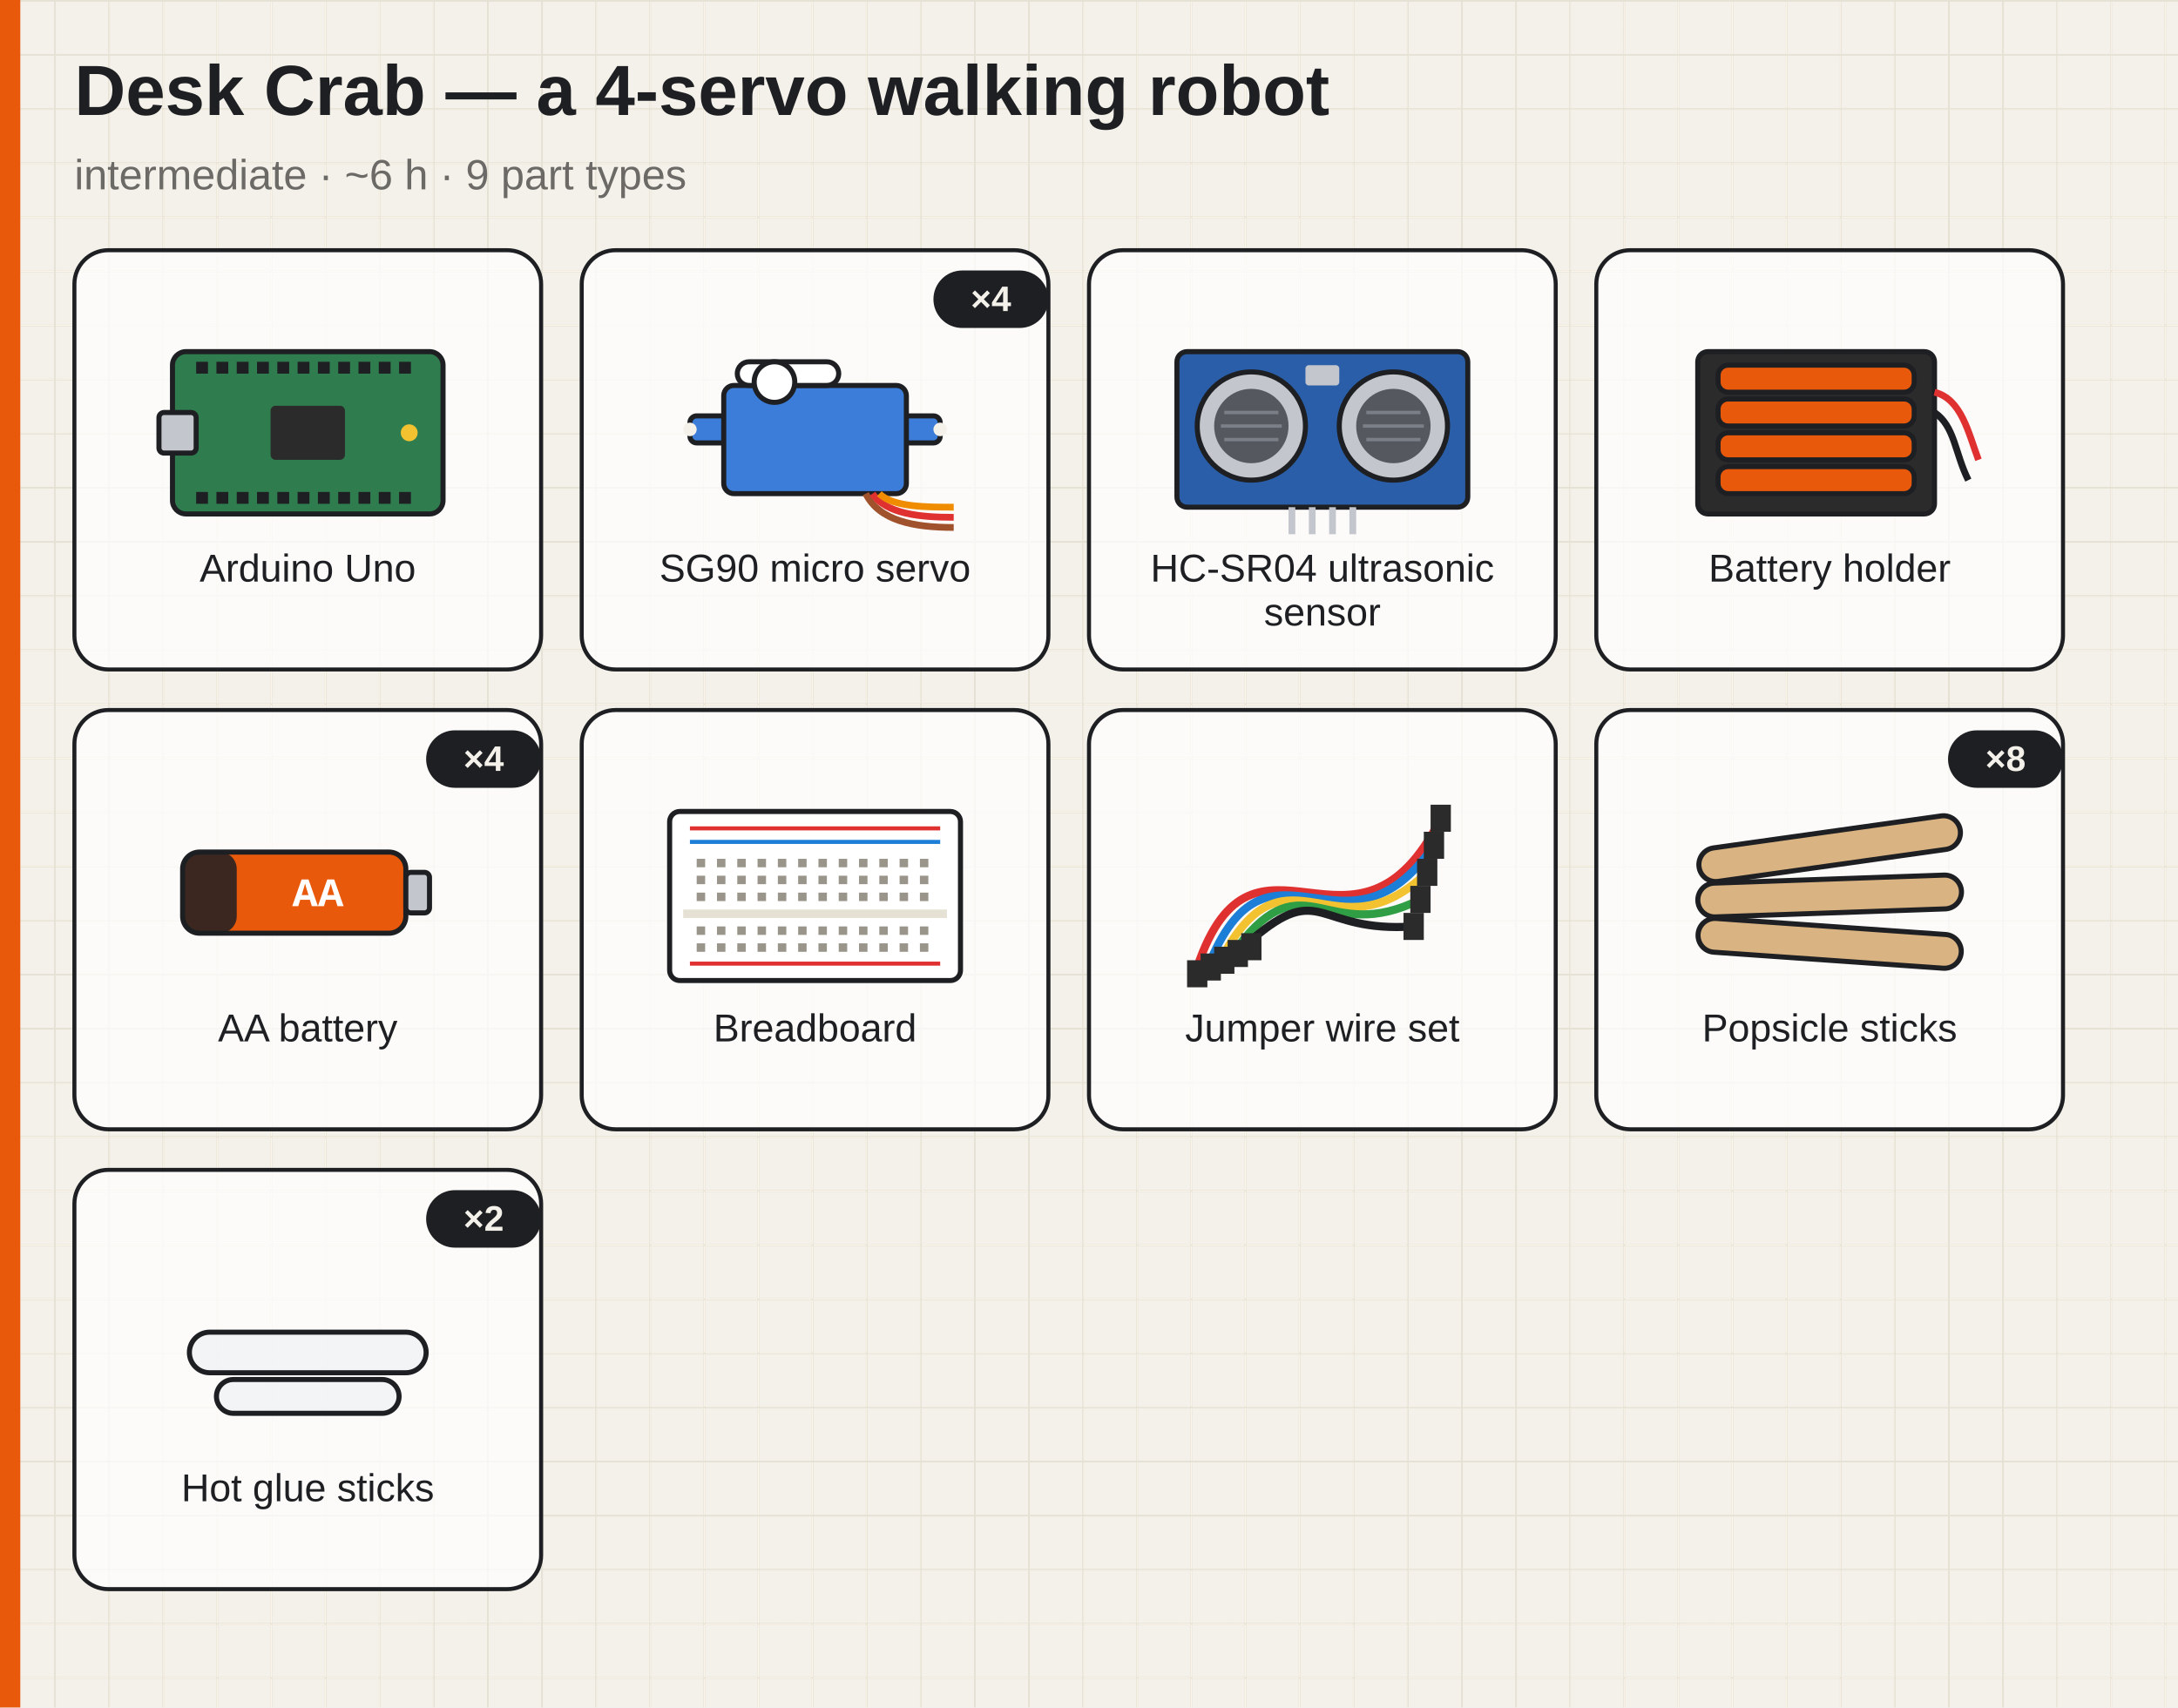
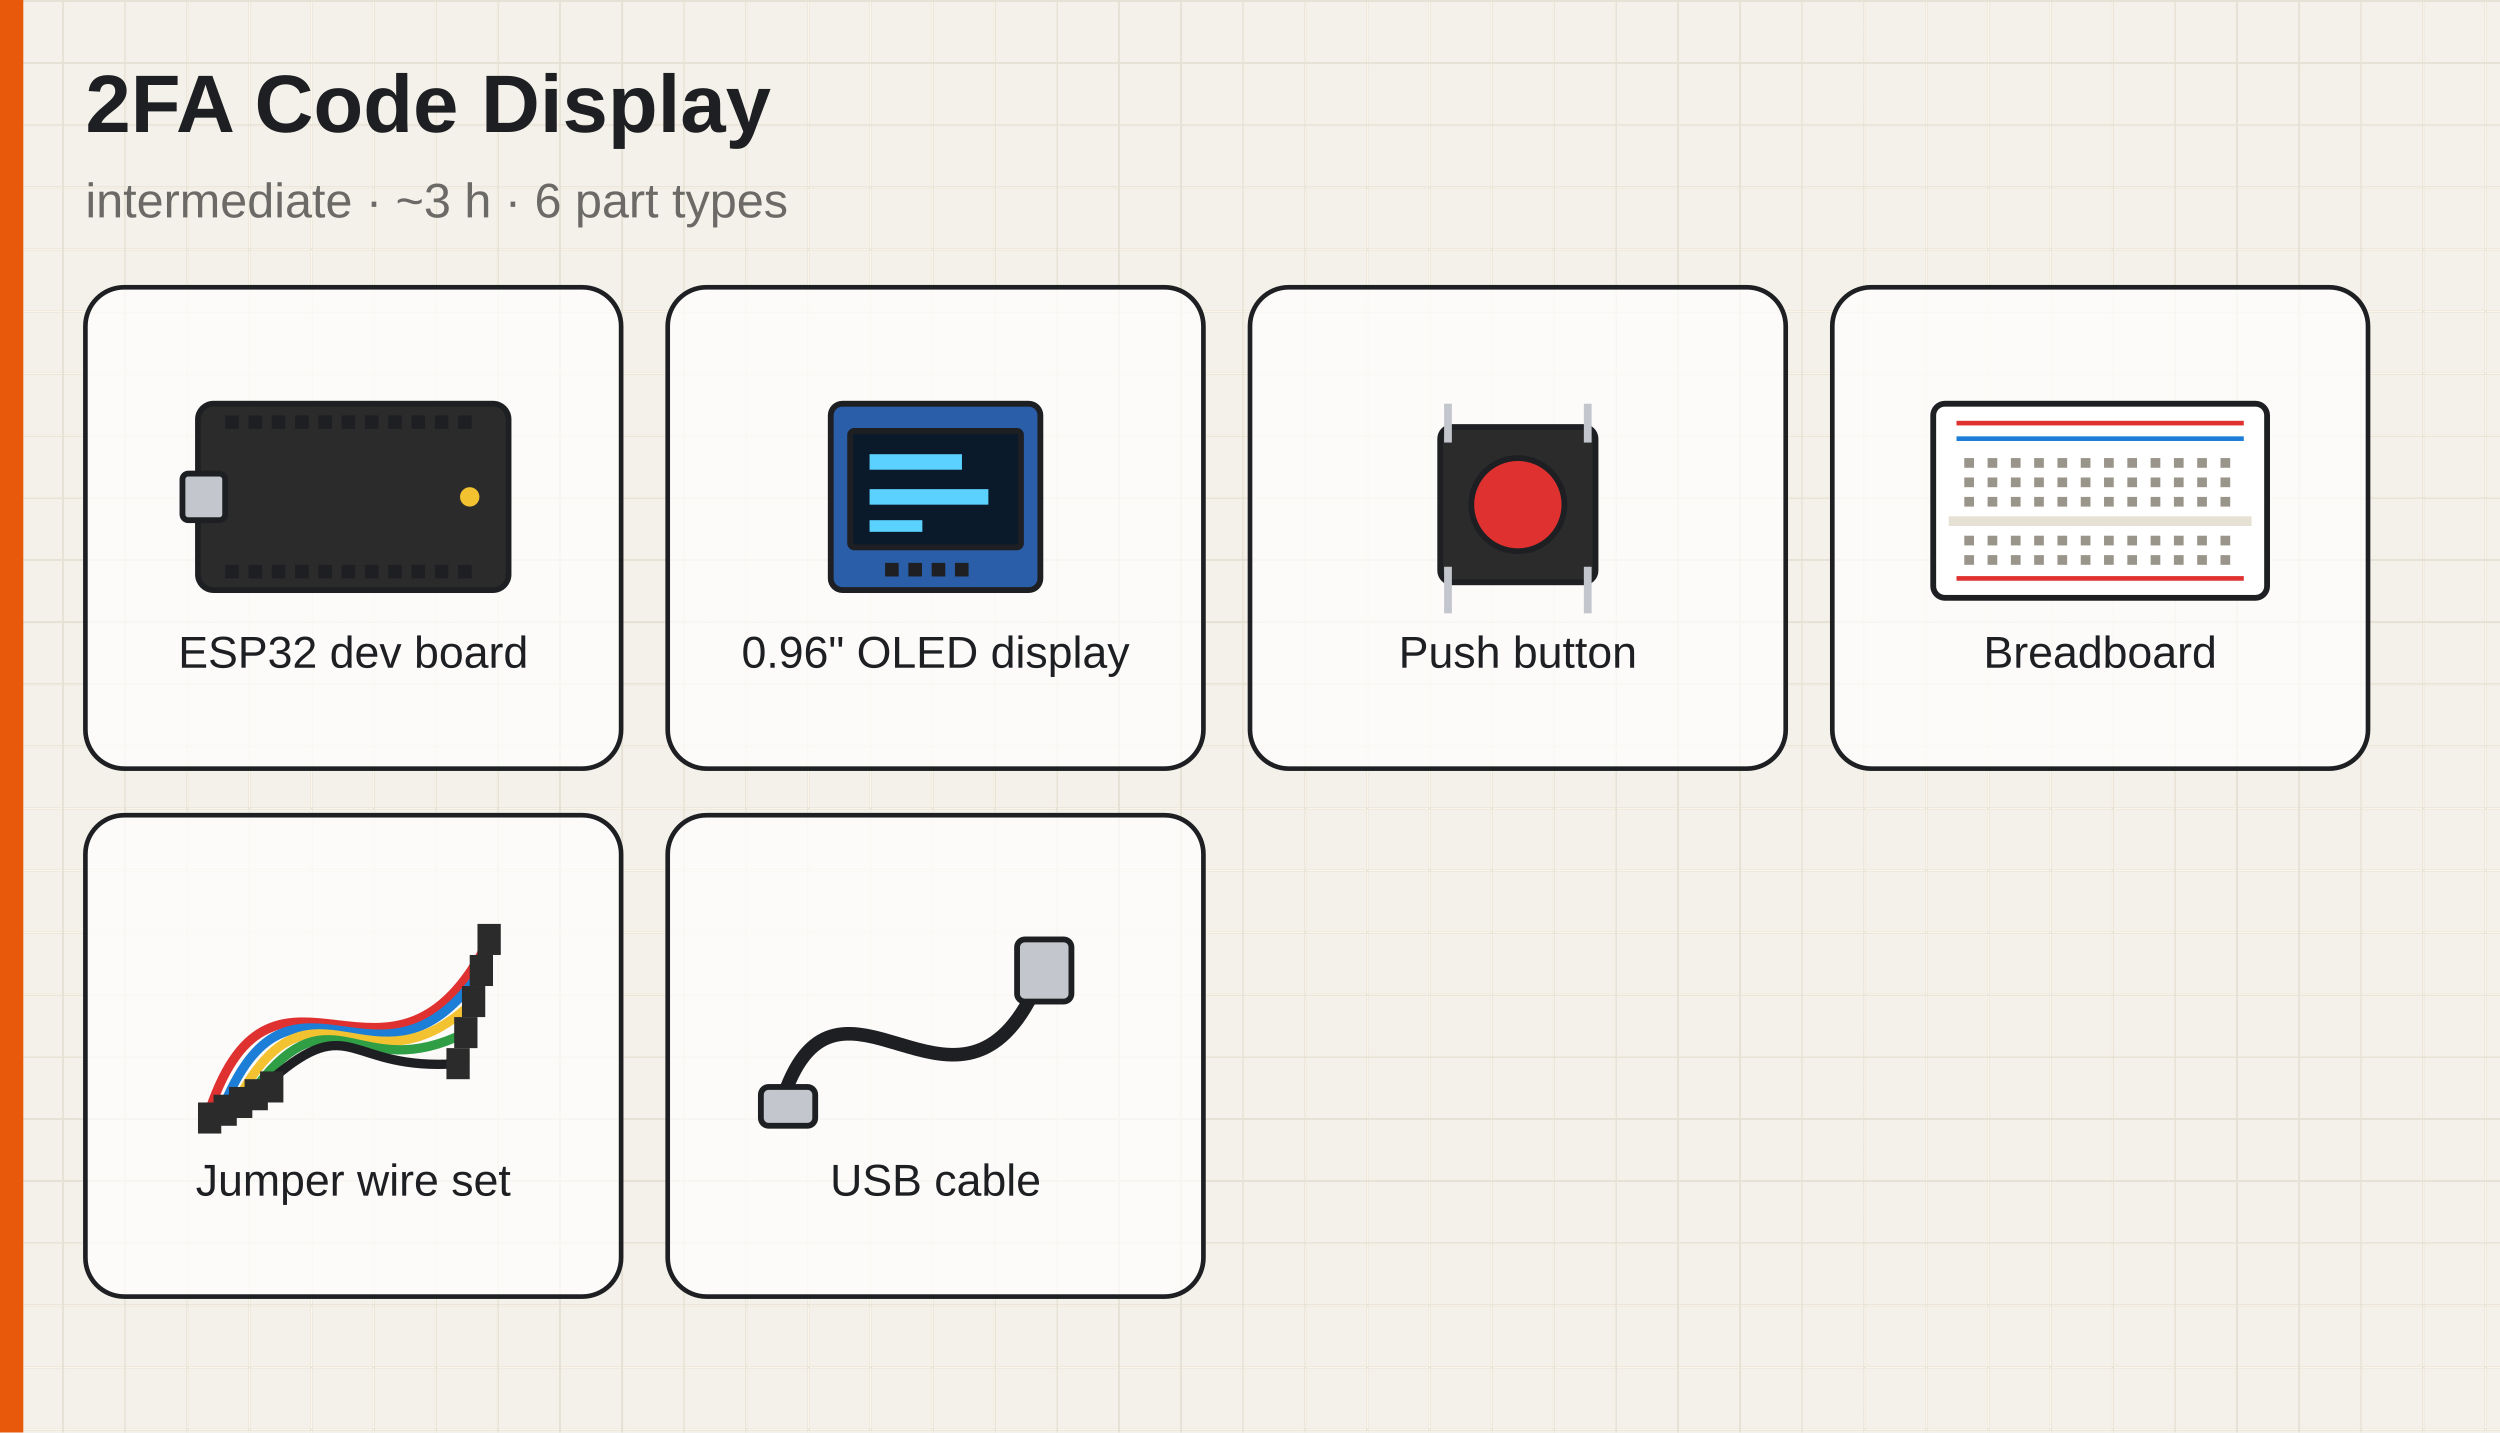
- <svg xmlns="http://www.w3.org/2000/svg" viewBox="0 0 644 505" width="644" height="505" role="img" aria-label="Desk Crab — a 4-servo walking robot — parts">
+ <svg xmlns="http://www.w3.org/2000/svg" viewBox="0 0 644 369" width="644" height="369" role="img" aria-label="2FA Code Display — parts">
  <defs>
-     <pattern id="grid-1qzw975" width="16" height="16" patternUnits="userSpaceOnUse">
+     <pattern id="grid-tr3f98" width="16" height="16" patternUnits="userSpaceOnUse">
      <path d="M16 0H0V16" fill="none" stroke="#e6e1d5" stroke-width="1" />
    </pattern>
  </defs>
-   <rect width="644" height="505" fill="#f4f1ea" />
-   <rect width="644" height="505" fill="url(#grid-1qzw975)" />
-   <rect x="0" y="0" width="6" height="505" fill="#e8590c" />
-   <text x="22" y="34" font-size="21" font-weight="700" fill="#1d1f22" font-family="'IBM Plex Sans', 'Helvetica Neue', Arial, sans-serif">Desk Crab — a 4-servo walking robot</text>
-   <text x="22" y="56" font-size="12.5" fill="#6b6a66" font-family="'IBM Plex Sans', 'Helvetica Neue', Arial, sans-serif">intermediate · ~6 h · 9 part types</text>
+   <rect width="644" height="369" fill="#f4f1ea" />
+   <rect width="644" height="369" fill="url(#grid-tr3f98)" />
+   <rect x="0" y="0" width="6" height="369" fill="#e8590c" />
+   <text x="22" y="34" font-size="21" font-weight="700" fill="#1d1f22" font-family="'IBM Plex Sans', 'Helvetica Neue', Arial, sans-serif">2FA Code Display</text>
+   <text x="22" y="56" font-size="12.5" fill="#6b6a66" font-family="'IBM Plex Sans', 'Helvetica Neue', Arial, sans-serif">intermediate · ~3 h · 6 part types</text>
  <g transform="translate(22 74)">
    <rect x="0" y="0" width="138" height="124" rx="10" fill="#ffffff" fill-opacity="0.7" stroke="#1d1f22" stroke-width="1.2" />
    <g transform="translate(24 22)">
-       <rect x="5" y="8" width="80" height="48" rx="4" fill="#2f7d4f" stroke="#1d1f22" stroke-width="1.5" stroke-linejoin="round" />
+       <rect x="5" y="8" width="80" height="48" rx="4" fill="#2b2b2b" stroke="#1d1f22" stroke-width="1.5" stroke-linejoin="round" />
      <rect x="12" y="11" width="3.5" height="3.5" fill="#1d1f22" />
      <rect x="18" y="11" width="3.5" height="3.5" fill="#1d1f22" />
      <rect x="24" y="11" width="3.5" height="3.5" fill="#1d1f22" />
      <rect x="30" y="11" width="3.5" height="3.5" fill="#1d1f22" />
      <rect x="36" y="11" width="3.5" height="3.5" fill="#1d1f22" />
      <rect x="42" y="11" width="3.5" height="3.5" fill="#1d1f22" />
      <rect x="48" y="11" width="3.5" height="3.5" fill="#1d1f22" />
      <rect x="54" y="11" width="3.5" height="3.5" fill="#1d1f22" />
      <rect x="60" y="11" width="3.5" height="3.5" fill="#1d1f22" />
      <rect x="66" y="11" width="3.5" height="3.5" fill="#1d1f22" />
      <rect x="72" y="11" width="3.5" height="3.5" fill="#1d1f22" />
      <rect x="12" y="49.5" width="3.5" height="3.5" fill="#1d1f22" />
      <rect x="18" y="49.5" width="3.5" height="3.5" fill="#1d1f22" />
      <rect x="24" y="49.5" width="3.5" height="3.5" fill="#1d1f22" />
      <rect x="30" y="49.5" width="3.5" height="3.5" fill="#1d1f22" />
      <rect x="36" y="49.5" width="3.5" height="3.5" fill="#1d1f22" />
      <rect x="42" y="49.5" width="3.5" height="3.5" fill="#1d1f22" />
      <rect x="48" y="49.5" width="3.5" height="3.5" fill="#1d1f22" />
      <rect x="54" y="49.5" width="3.5" height="3.5" fill="#1d1f22" />
      <rect x="60" y="49.5" width="3.5" height="3.5" fill="#1d1f22" />
      <rect x="66" y="49.5" width="3.5" height="3.5" fill="#1d1f22" />
      <rect x="72" y="49.5" width="3.5" height="3.5" fill="#1d1f22" />
      <rect x="34" y="24" width="22" height="16" rx="1.5" fill="#2b2b2b" />
      <rect x="1" y="26" width="11" height="12" rx="1.5" fill="#c3c6cc" stroke="#1d1f22" stroke-width="1.5" stroke-linejoin="round" />
      <circle cx="75" cy="32" r="2.5" fill="#f2c230" />
    </g>
-     <text x="69" y="98" font-size="11.5" fill="#1d1f22" text-anchor="middle" font-family="'IBM Plex Sans', 'Helvetica Neue', Arial, sans-serif">Arduino Uno</text>
+     <text x="69" y="98" font-size="11.5" fill="#1d1f22" text-anchor="middle" font-family="'IBM Plex Sans', 'Helvetica Neue', Arial, sans-serif">ESP32 dev board</text>
  </g>
  <g transform="translate(172 74)">
    <rect x="0" y="0" width="138" height="124" rx="10" fill="#ffffff" fill-opacity="0.7" stroke="#1d1f22" stroke-width="1.2" />
    <g transform="translate(24 22)">
-       <rect x="8" y="27" width="74" height="8" rx="2" fill="#3b7dd8" stroke="#1d1f22" stroke-width="1.5" stroke-linejoin="round" />
-       <rect x="18" y="18" width="54" height="32" rx="3" fill="#3b7dd8" stroke="#1d1f22" stroke-width="1.5" stroke-linejoin="round" />
-       <circle cx="8" cy="31" r="2" fill="#f4f1ea" />
-       <circle cx="82" cy="31" r="2" fill="#f4f1ea" />
-       <rect x="22" y="11" width="30" height="7" rx="3.5" fill="#ffffff" stroke="#1d1f22" stroke-width="1.5" stroke-linejoin="round" />
-       <circle cx="33" cy="17" r="6" fill="#ffffff" stroke="#1d1f22" stroke-width="1.5" stroke-linejoin="round" />
-       <path d="M60 50 C 64 58, 74 60, 86 60" fill="none" stroke="#a0522d" stroke-width="2" />
-       <path d="M62 50 C 66 56, 76 57, 86 57" fill="none" stroke="#e03131" stroke-width="2" />
-       <path d="M64 50 C 68 54, 78 54, 86 54" fill="none" stroke="#f08c00" stroke-width="2" />
+       <rect x="18" y="8" width="54" height="48" rx="3" fill="#2a5ea8" stroke="#1d1f22" stroke-width="1.5" stroke-linejoin="round" />
+       <rect x="23" y="15" width="44" height="30" rx="1" fill="#0b1a2b" stroke="#1d1f22" stroke-width="1.5" stroke-linejoin="round" />
+       <rect x="28" y="21" width="23.8" height="4" fill="#5ad1ff" />
+       <rect x="28" y="30" width="30.6" height="4" fill="#5ad1ff" />
+       <rect x="28" y="38" width="13.6" height="3" fill="#5ad1ff" />
+       <rect x="32" y="49" width="3.5" height="3.5" fill="#1d1f22" />
+       <rect x="38" y="49" width="3.5" height="3.5" fill="#1d1f22" />
+       <rect x="44" y="49" width="3.5" height="3.5" fill="#1d1f22" />
+       <rect x="50" y="49" width="3.5" height="3.5" fill="#1d1f22" />
    </g>
-     <text x="69" y="98" font-size="11.5" fill="#1d1f22" text-anchor="middle" font-family="'IBM Plex Sans', 'Helvetica Neue', Arial, sans-serif">SG90 micro servo</text>
-     <rect x="104" y="6" width="34" height="17" rx="8.5" fill="#1d1f22" />
-     <text x="121" y="18" font-size="10.5" font-weight="700" fill="#f4f1ea" text-anchor="middle" font-family="'IBM Plex Sans', 'Helvetica Neue', Arial, sans-serif">×4</text>
+     <text x="69" y="98" font-size="11.5" fill="#1d1f22" text-anchor="middle" font-family="'IBM Plex Sans', 'Helvetica Neue', Arial, sans-serif">0.96" OLED display</text>
  </g>
  <g transform="translate(322 74)">
    <rect x="0" y="0" width="138" height="124" rx="10" fill="#ffffff" fill-opacity="0.7" stroke="#1d1f22" stroke-width="1.2" />
    <g transform="translate(24 22)">
-       <rect x="2" y="8" width="86" height="46" rx="3" fill="#2a5ea8" stroke="#1d1f22" stroke-width="1.5" stroke-linejoin="round" />
-       <circle cx="24" cy="30" r="16" fill="#c3c6cc" stroke="#1d1f22" stroke-width="1.5" stroke-linejoin="round" />
-       <circle cx="24" cy="30" r="11" fill="#55595f" />
-       <path d="M16 26 h16 M15 30 h18 M16 34 h16" stroke="#7b8088" stroke-width="1" />
-       <circle cx="66" cy="30" r="16" fill="#c3c6cc" stroke="#1d1f22" stroke-width="1.5" stroke-linejoin="round" />
-       <circle cx="66" cy="30" r="11" fill="#55595f" />
-       <path d="M58 26 h16 M57 30 h18 M58 34 h16" stroke="#7b8088" stroke-width="1" />
-       <rect x="40" y="12" width="10" height="6" rx="1" fill="#c3c6cc" />
-       <line x1="36" y1="54" x2="36" y2="62" stroke="#c3c6cc" stroke-width="2" />
-       <line x1="42" y1="54" x2="42" y2="62" stroke="#c3c6cc" stroke-width="2" />
-       <line x1="48" y1="54" x2="48" y2="62" stroke="#c3c6cc" stroke-width="2" />
-       <line x1="54" y1="54" x2="54" y2="62" stroke="#c3c6cc" stroke-width="2" />
+       <rect x="25" y="14" width="40" height="40" rx="3" fill="#2b2b2b" stroke="#1d1f22" stroke-width="1.5" stroke-linejoin="round" />
+       <circle cx="45" cy="34" r="12" fill="#e03131" stroke="#1d1f22" stroke-width="1.5" stroke-linejoin="round" />
+       <line x1="27" y1="18" x2="27" y2="8" stroke="#c3c6cc" stroke-width="2" />
+       <line x1="63" y1="18" x2="63" y2="8" stroke="#c3c6cc" stroke-width="2" />
+       <line x1="27" y1="50" x2="27" y2="62" stroke="#c3c6cc" stroke-width="2" />
+       <line x1="63" y1="50" x2="63" y2="62" stroke="#c3c6cc" stroke-width="2" />
    </g>
-     <text x="69" y="98" font-size="11.5" fill="#1d1f22" text-anchor="middle" font-family="'IBM Plex Sans', 'Helvetica Neue', Arial, sans-serif">HC-SR04 ultrasonic</text>
-     <text x="69" y="111" font-size="11.5" fill="#1d1f22" text-anchor="middle" font-family="'IBM Plex Sans', 'Helvetica Neue', Arial, sans-serif">sensor</text>
+     <text x="69" y="98" font-size="11.5" fill="#1d1f22" text-anchor="middle" font-family="'IBM Plex Sans', 'Helvetica Neue', Arial, sans-serif">Push button</text>
  </g>
  <g transform="translate(472 74)">
-     <rect x="0" y="0" width="138" height="124" rx="10" fill="#ffffff" fill-opacity="0.7" stroke="#1d1f22" stroke-width="1.2" />
-     <g transform="translate(24 22)">
-       <rect x="6" y="8" width="70" height="48" rx="3" fill="#2b2b2b" stroke="#1d1f22" stroke-width="1.5" stroke-linejoin="round" />
-       <rect x="12" y="12" width="58" height="8" rx="3" fill="#e8590c" stroke="#1d1f22" stroke-width="1.5" stroke-linejoin="round" />
-       <rect x="12" y="22" width="58" height="8" rx="3" fill="#e8590c" stroke="#1d1f22" stroke-width="1.5" stroke-linejoin="round" />
-       <rect x="12" y="32" width="58" height="8" rx="3" fill="#e8590c" stroke="#1d1f22" stroke-width="1.5" stroke-linejoin="round" />
-       <rect x="12" y="42" width="58" height="8" rx="3" fill="#e8590c" stroke="#1d1f22" stroke-width="1.5" stroke-linejoin="round" />
-       <path d="M76 20 C 84 22, 86 32, 89 40" fill="none" stroke="#e03131" stroke-width="2" />
-       <path d="M76 26 C 82 30, 82 38, 86 46" fill="none" stroke="#1d1f22" stroke-width="2" />
-     </g>
-     <text x="69" y="98" font-size="11.5" fill="#1d1f22" text-anchor="middle" font-family="'IBM Plex Sans', 'Helvetica Neue', Arial, sans-serif">Battery holder</text>
-   </g>
-   <g transform="translate(22 210)">
-     <rect x="0" y="0" width="138" height="124" rx="10" fill="#ffffff" fill-opacity="0.7" stroke="#1d1f22" stroke-width="1.2" />
-     <g transform="translate(24 22)">
-       <rect x="8" y="20" width="66" height="24" rx="5" fill="#e8590c" stroke="#1d1f22" stroke-width="1.5" stroke-linejoin="round" />
-       <rect x="74" y="26" width="7" height="12" rx="1.5" fill="#c3c6cc" stroke="#1d1f22" stroke-width="1.5" stroke-linejoin="round" />
-       <rect x="8" y="20" width="16" height="24" rx="5" fill="#1d1f22" fill-opacity="0.85" />
-       <text x="48" y="36" font-size="11" font-weight="700" fill="#ffffff" text-anchor="middle" font-family="sans-serif">AA</text>
-     </g>
-     <text x="69" y="98" font-size="11.5" fill="#1d1f22" text-anchor="middle" font-family="'IBM Plex Sans', 'Helvetica Neue', Arial, sans-serif">AA battery</text>
-     <rect x="104" y="6" width="34" height="17" rx="8.5" fill="#1d1f22" />
-     <text x="121" y="18" font-size="10.5" font-weight="700" fill="#f4f1ea" text-anchor="middle" font-family="'IBM Plex Sans', 'Helvetica Neue', Arial, sans-serif">×4</text>
-   </g>
-   <g transform="translate(172 210)">
    <rect x="0" y="0" width="138" height="124" rx="10" fill="#ffffff" fill-opacity="0.7" stroke="#1d1f22" stroke-width="1.2" />
    <g transform="translate(24 22)">
      <rect x="2" y="8" width="86" height="50" rx="3" fill="#ffffff" stroke="#1d1f22" stroke-width="1.5" stroke-linejoin="round" />
      <line x1="8" y1="13" x2="82" y2="13" stroke="#e03131" stroke-width="1.2" />
      <line x1="8" y1="17" x2="82" y2="17" stroke="#1c7ed6" stroke-width="1.2" />
      <line x1="8" y1="53" x2="82" y2="53" stroke="#e03131" stroke-width="1.2" />
      <rect x="6" y="37" width="78" height="2.5" fill="#e6e1d5" />
      <rect x="10" y="22" width="2.5" height="2.5" fill="#9a958a" />
      <rect x="10" y="27" width="2.5" height="2.5" fill="#9a958a" />
      <rect x="10" y="32" width="2.5" height="2.5" fill="#9a958a" />
      <rect x="10" y="42" width="2.5" height="2.5" fill="#9a958a" />
      <rect x="10" y="47" width="2.5" height="2.5" fill="#9a958a" />
      <rect x="16" y="22" width="2.5" height="2.5" fill="#9a958a" />
      <rect x="16" y="27" width="2.5" height="2.5" fill="#9a958a" />
      <rect x="16" y="32" width="2.5" height="2.5" fill="#9a958a" />
      <rect x="16" y="42" width="2.5" height="2.5" fill="#9a958a" />
      <rect x="16" y="47" width="2.5" height="2.5" fill="#9a958a" />
      <rect x="22" y="22" width="2.5" height="2.5" fill="#9a958a" />
      <rect x="22" y="27" width="2.5" height="2.5" fill="#9a958a" />
      <rect x="22" y="32" width="2.5" height="2.5" fill="#9a958a" />
      <rect x="22" y="42" width="2.5" height="2.5" fill="#9a958a" />
      <rect x="22" y="47" width="2.5" height="2.5" fill="#9a958a" />
      <rect x="28" y="22" width="2.5" height="2.5" fill="#9a958a" />
      <rect x="28" y="27" width="2.5" height="2.5" fill="#9a958a" />
      <rect x="28" y="32" width="2.5" height="2.5" fill="#9a958a" />
      <rect x="28" y="42" width="2.5" height="2.5" fill="#9a958a" />
      <rect x="28" y="47" width="2.5" height="2.5" fill="#9a958a" />
      <rect x="34" y="22" width="2.5" height="2.5" fill="#9a958a" />
      <rect x="34" y="27" width="2.5" height="2.5" fill="#9a958a" />
      <rect x="34" y="32" width="2.5" height="2.5" fill="#9a958a" />
      <rect x="34" y="42" width="2.5" height="2.5" fill="#9a958a" />
      <rect x="34" y="47" width="2.5" height="2.5" fill="#9a958a" />
      <rect x="40" y="22" width="2.5" height="2.5" fill="#9a958a" />
      <rect x="40" y="27" width="2.5" height="2.5" fill="#9a958a" />
      <rect x="40" y="32" width="2.5" height="2.5" fill="#9a958a" />
      <rect x="40" y="42" width="2.5" height="2.5" fill="#9a958a" />
      <rect x="40" y="47" width="2.5" height="2.5" fill="#9a958a" />
      <rect x="46" y="22" width="2.5" height="2.5" fill="#9a958a" />
      <rect x="46" y="27" width="2.5" height="2.5" fill="#9a958a" />
      <rect x="46" y="32" width="2.5" height="2.5" fill="#9a958a" />
      <rect x="46" y="42" width="2.5" height="2.5" fill="#9a958a" />
      <rect x="46" y="47" width="2.5" height="2.5" fill="#9a958a" />
      <rect x="52" y="22" width="2.5" height="2.5" fill="#9a958a" />
      <rect x="52" y="27" width="2.5" height="2.5" fill="#9a958a" />
      <rect x="52" y="32" width="2.5" height="2.5" fill="#9a958a" />
      <rect x="52" y="42" width="2.5" height="2.5" fill="#9a958a" />
      <rect x="52" y="47" width="2.5" height="2.5" fill="#9a958a" />
      <rect x="58" y="22" width="2.5" height="2.5" fill="#9a958a" />
      <rect x="58" y="27" width="2.5" height="2.5" fill="#9a958a" />
      <rect x="58" y="32" width="2.5" height="2.5" fill="#9a958a" />
      <rect x="58" y="42" width="2.5" height="2.5" fill="#9a958a" />
      <rect x="58" y="47" width="2.5" height="2.5" fill="#9a958a" />
      <rect x="64" y="22" width="2.5" height="2.5" fill="#9a958a" />
      <rect x="64" y="27" width="2.5" height="2.5" fill="#9a958a" />
      <rect x="64" y="32" width="2.5" height="2.5" fill="#9a958a" />
      <rect x="64" y="42" width="2.5" height="2.5" fill="#9a958a" />
      <rect x="64" y="47" width="2.5" height="2.5" fill="#9a958a" />
      <rect x="70" y="22" width="2.5" height="2.5" fill="#9a958a" />
      <rect x="70" y="27" width="2.5" height="2.5" fill="#9a958a" />
      <rect x="70" y="32" width="2.5" height="2.5" fill="#9a958a" />
      <rect x="70" y="42" width="2.5" height="2.5" fill="#9a958a" />
      <rect x="70" y="47" width="2.5" height="2.5" fill="#9a958a" />
      <rect x="76" y="22" width="2.5" height="2.5" fill="#9a958a" />
      <rect x="76" y="27" width="2.5" height="2.5" fill="#9a958a" />
      <rect x="76" y="32" width="2.5" height="2.5" fill="#9a958a" />
      <rect x="76" y="42" width="2.5" height="2.5" fill="#9a958a" />
      <rect x="76" y="47" width="2.5" height="2.5" fill="#9a958a" />
    </g>
    <text x="69" y="98" font-size="11.5" fill="#1d1f22" text-anchor="middle" font-family="'IBM Plex Sans', 'Helvetica Neue', Arial, sans-serif">Breadboard</text>
  </g>
-   <g transform="translate(322 210)">
+   <g transform="translate(22 210)">
    <rect x="0" y="0" width="138" height="124" rx="10" fill="#ffffff" fill-opacity="0.7" stroke="#1d1f22" stroke-width="1.2" />
    <g transform="translate(24 22)">
      <path d="M8 54 C 25 4, 55 60, 80 10" fill="none" stroke="#e03131" stroke-width="2.4" />
      <rect x="5" y="52" width="6" height="8" fill="#2b2b2b" />
      <rect x="77" y="6" width="6" height="8" fill="#2b2b2b" />
      <path d="M12 52 C 30 10, 52 56, 78 18" fill="none" stroke="#1c7ed6" stroke-width="2.4" />
      <rect x="9" y="50" width="6" height="8" fill="#2b2b2b" />
      <rect x="75" y="14" width="6" height="8" fill="#2b2b2b" />
      <path d="M16 50 C 35 16, 49 52, 76 26" fill="none" stroke="#f2c230" stroke-width="2.4" />
      <rect x="13" y="48" width="6" height="8" fill="#2b2b2b" />
      <rect x="73" y="22" width="6" height="8" fill="#2b2b2b" />
      <path d="M20 48 C 40 22, 46 48, 74 34" fill="none" stroke="#2f9e44" stroke-width="2.4" />
      <rect x="17" y="46" width="6" height="8" fill="#2b2b2b" />
      <rect x="71" y="30" width="6" height="8" fill="#2b2b2b" />
      <path d="M24 46 C 45 28, 43 44, 72 42" fill="none" stroke="#1d1f22" stroke-width="2.4" />
      <rect x="21" y="44" width="6" height="8" fill="#2b2b2b" />
      <rect x="69" y="38" width="6" height="8" fill="#2b2b2b" />
    </g>
    <text x="69" y="98" font-size="11.5" fill="#1d1f22" text-anchor="middle" font-family="'IBM Plex Sans', 'Helvetica Neue', Arial, sans-serif">Jumper wire set</text>
  </g>
-   <g transform="translate(472 210)">
+   <g transform="translate(172 210)">
    <rect x="0" y="0" width="138" height="124" rx="10" fill="#ffffff" fill-opacity="0.7" stroke="#1d1f22" stroke-width="1.2" />
    <g transform="translate(24 22)">
-       <rect x="6" y="14" width="78" height="10" rx="5" fill="#d9b382" stroke="#1d1f22" stroke-width="1.5" stroke-linejoin="round" transform="rotate(-8 45 19)" />
-       <rect x="6" y="28" width="78" height="10" rx="5" fill="#d9b382" stroke="#1d1f22" stroke-width="1.5" stroke-linejoin="round" transform="rotate(-2 45 33)" />
-       <rect x="6" y="42" width="78" height="10" rx="5" fill="#d9b382" stroke="#1d1f22" stroke-width="1.5" stroke-linejoin="round" transform="rotate(4 45 47)" />
+       <path d="M6 50 C 20 10, 50 64, 70 24" fill="none" stroke="#1d1f22" stroke-width="3.5" />
+       <rect x="66" y="10" width="14" height="16" rx="2" fill="#c3c6cc" stroke="#1d1f22" stroke-width="1.5" stroke-linejoin="round" />
+       <rect x="0" y="48" width="14" height="10" rx="2" fill="#c3c6cc" stroke="#1d1f22" stroke-width="1.5" stroke-linejoin="round" />
    </g>
-     <text x="69" y="98" font-size="11.5" fill="#1d1f22" text-anchor="middle" font-family="'IBM Plex Sans', 'Helvetica Neue', Arial, sans-serif">Popsicle sticks</text>
-     <rect x="104" y="6" width="34" height="17" rx="8.5" fill="#1d1f22" />
-     <text x="121" y="18" font-size="10.5" font-weight="700" fill="#f4f1ea" text-anchor="middle" font-family="'IBM Plex Sans', 'Helvetica Neue', Arial, sans-serif">×8</text>
-   </g>
-   <g transform="translate(22 346)">
-     <rect x="0" y="0" width="138" height="124" rx="10" fill="#ffffff" fill-opacity="0.7" stroke="#1d1f22" stroke-width="1.2" />
-     <g transform="translate(24 22)">
-       <rect x="10" y="26" width="70" height="12" rx="6" fill="#f1f3f5" fill-opacity="0.9" stroke="#1d1f22" stroke-width="1.5" stroke-linejoin="round" />
-       <rect x="18" y="40" width="54" height="10" rx="5" fill="#f1f3f5" fill-opacity="0.9" stroke="#1d1f22" stroke-width="1.5" stroke-linejoin="round" />
-     </g>
-     <text x="69" y="98" font-size="11.5" fill="#1d1f22" text-anchor="middle" font-family="'IBM Plex Sans', 'Helvetica Neue', Arial, sans-serif">Hot glue sticks</text>
-     <rect x="104" y="6" width="34" height="17" rx="8.5" fill="#1d1f22" />
-     <text x="121" y="18" font-size="10.5" font-weight="700" fill="#f4f1ea" text-anchor="middle" font-family="'IBM Plex Sans', 'Helvetica Neue', Arial, sans-serif">×2</text>
+     <text x="69" y="98" font-size="11.5" fill="#1d1f22" text-anchor="middle" font-family="'IBM Plex Sans', 'Helvetica Neue', Arial, sans-serif">USB cable</text>
  </g>
</svg>
